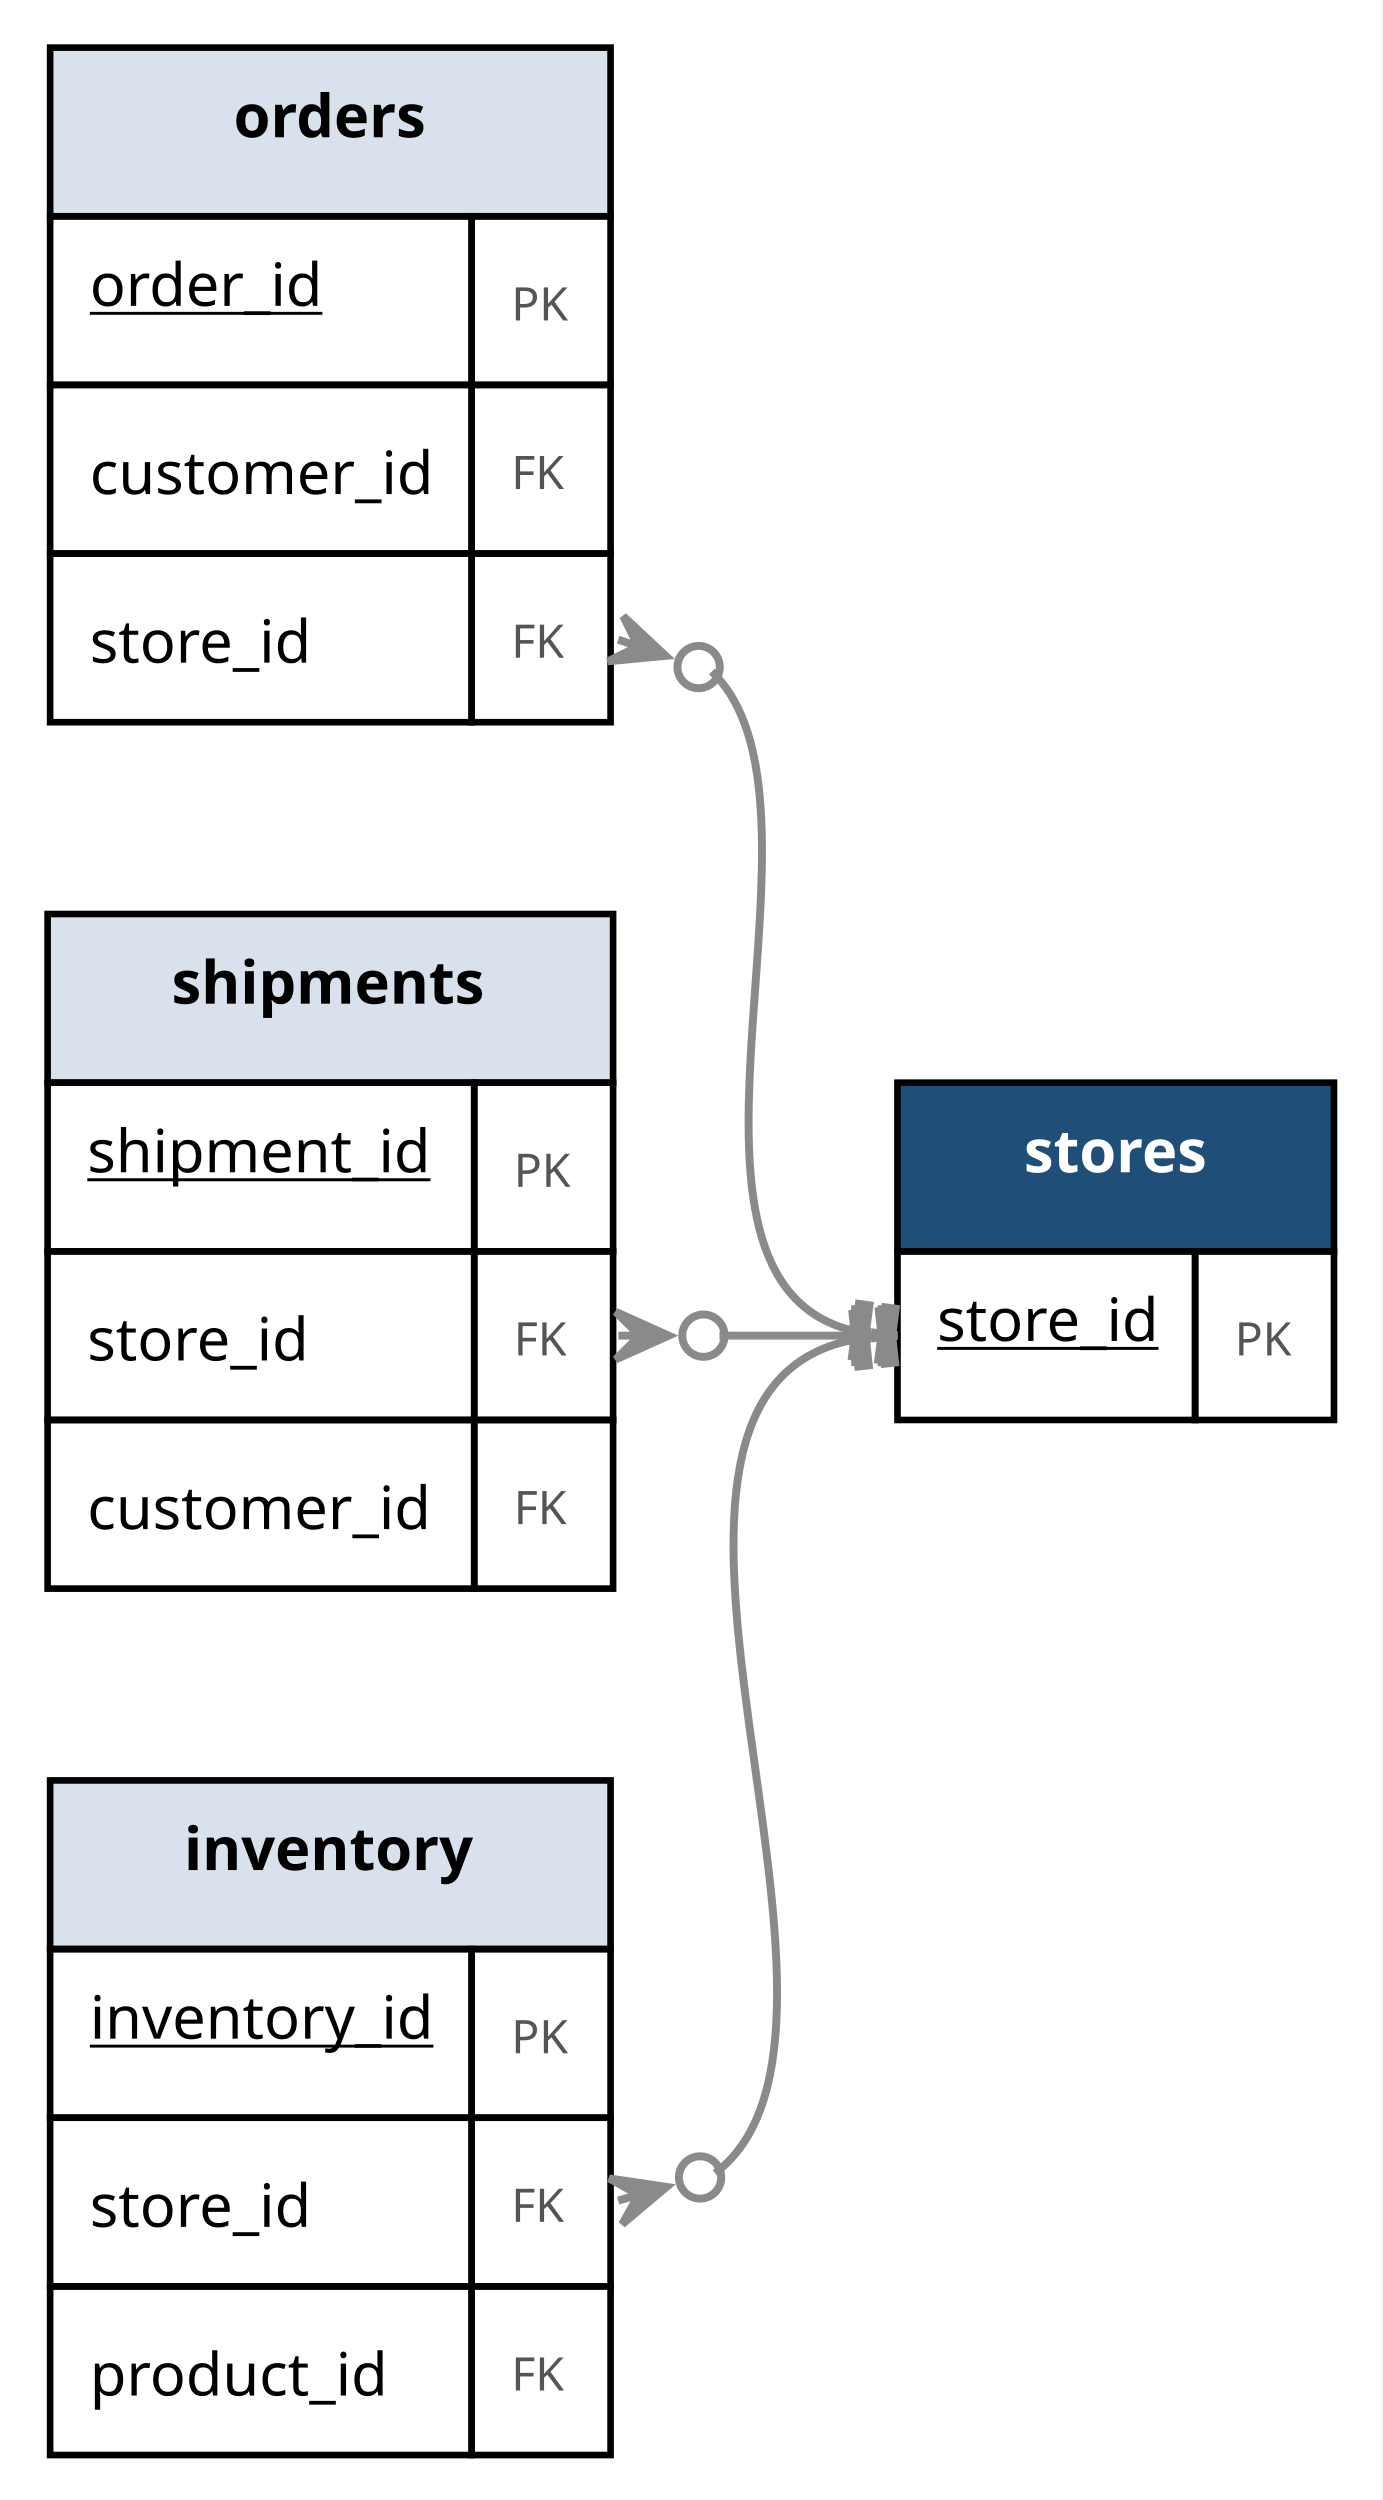
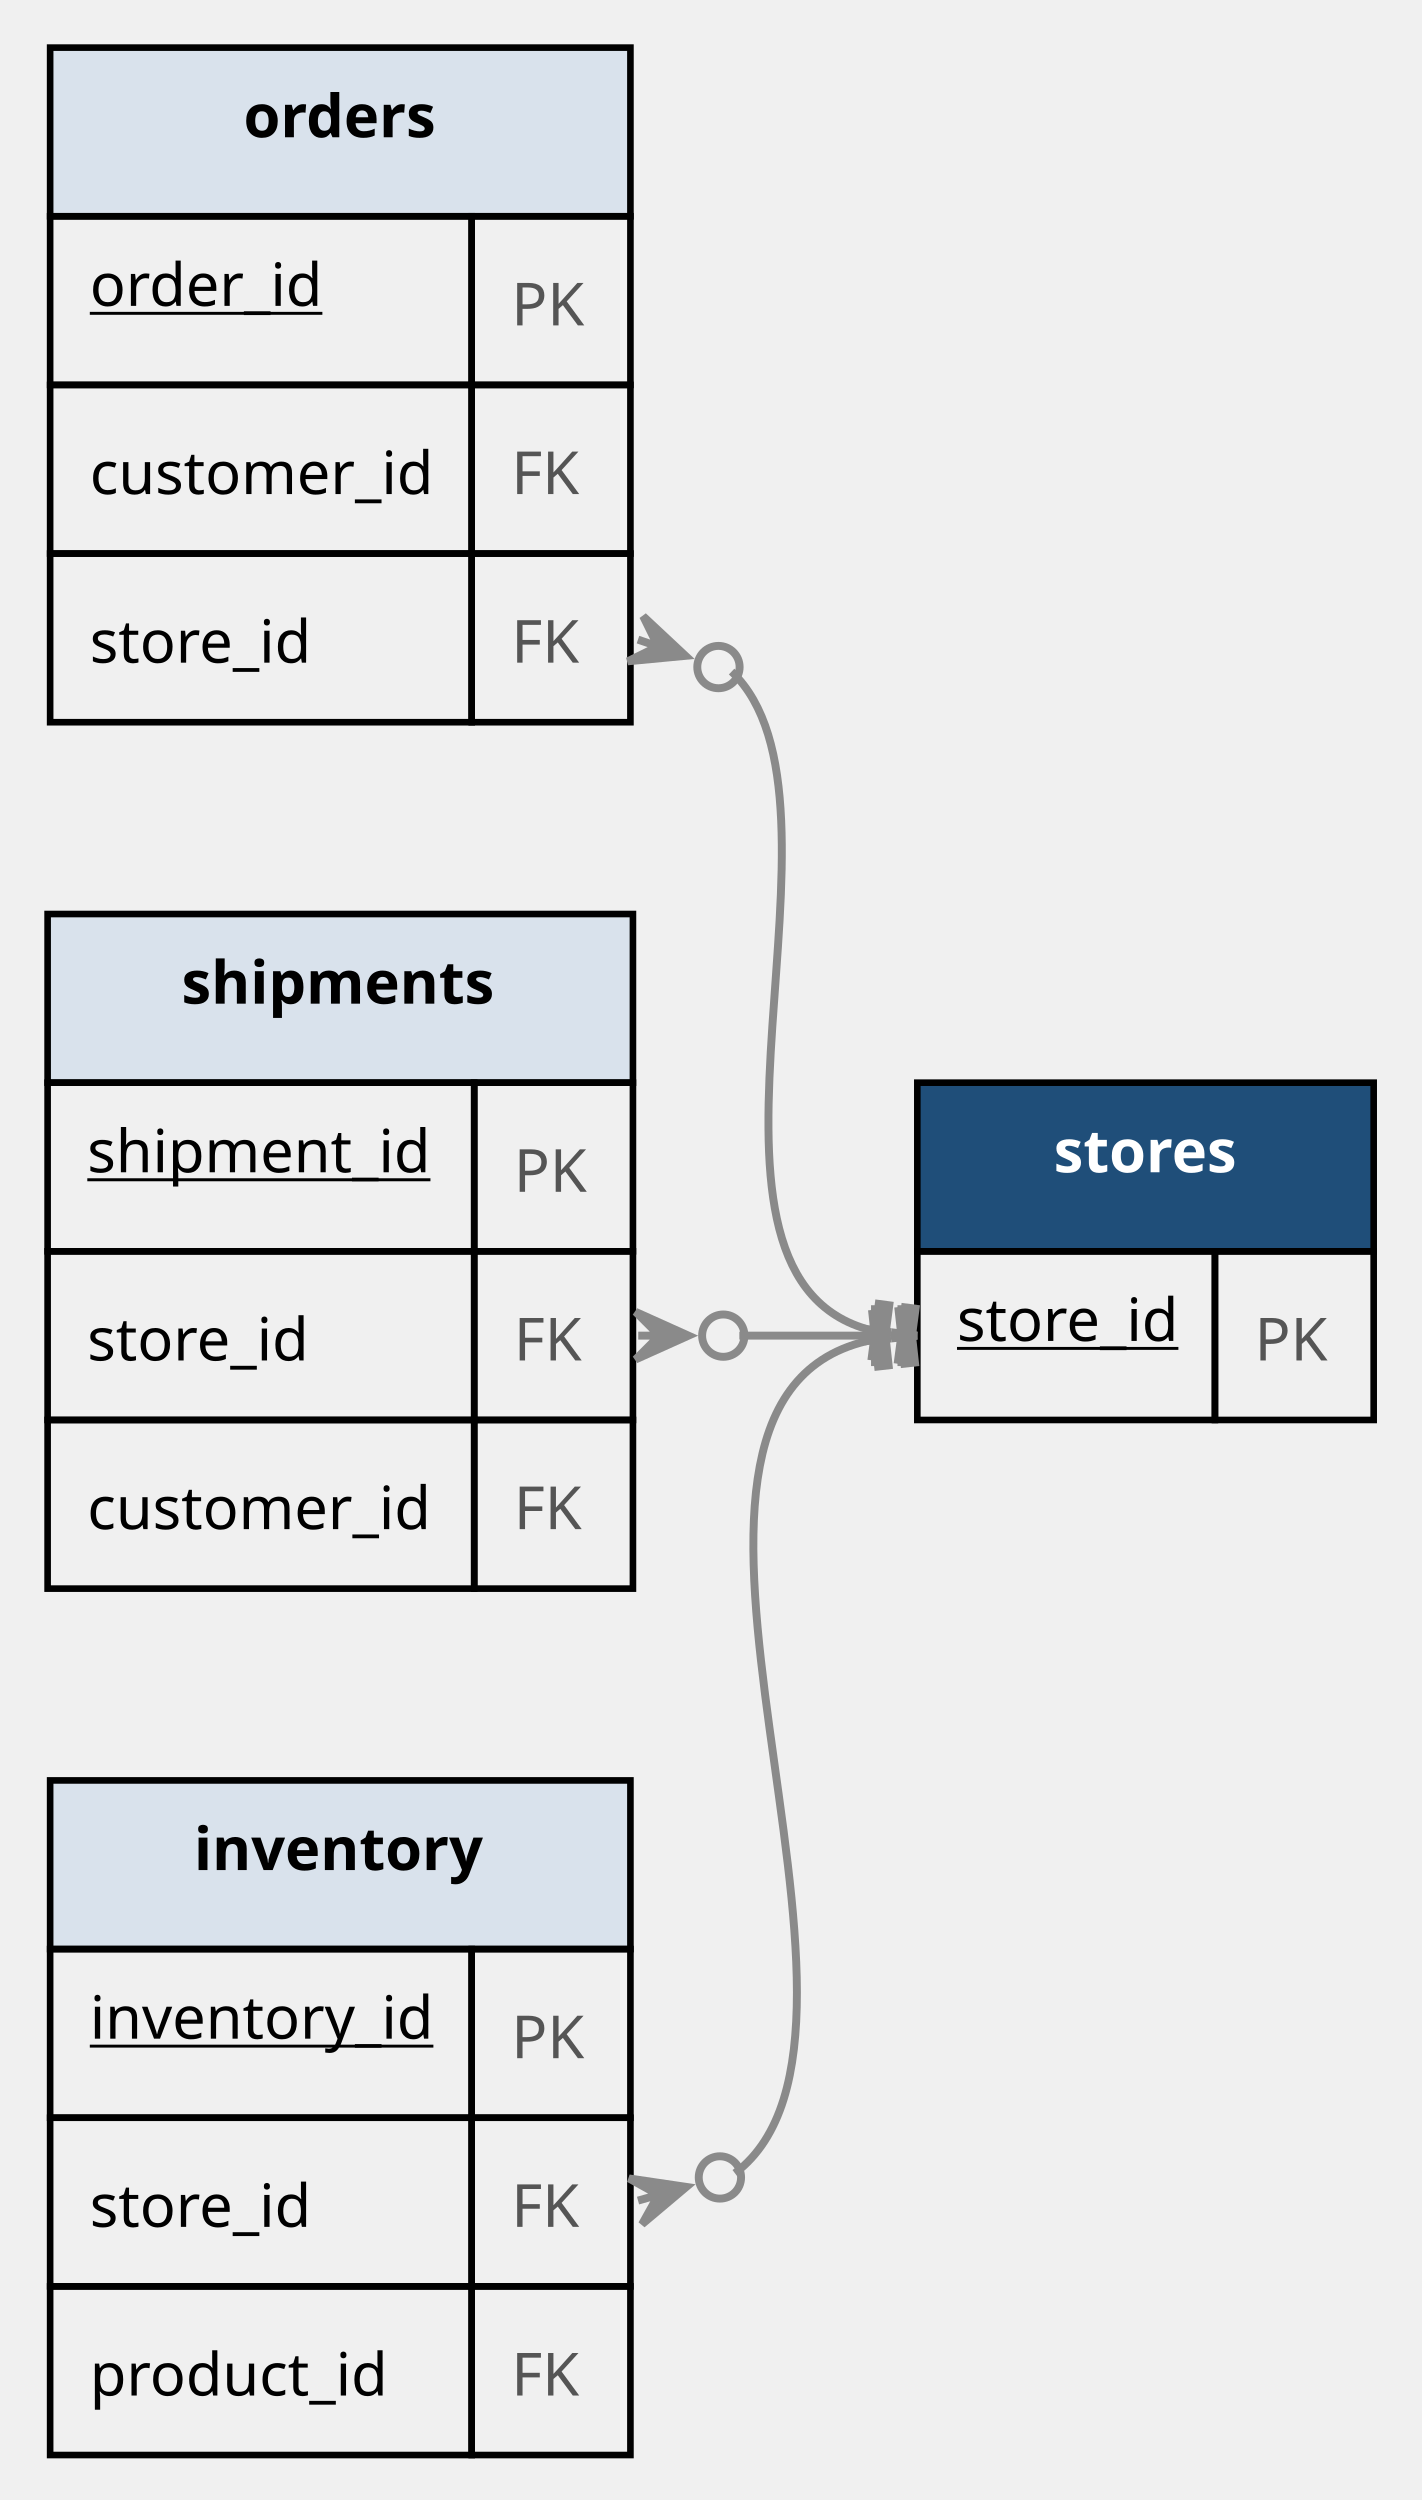
- <svg xmlns="http://www.w3.org/2000/svg" width="209pt" height="378pt" viewBox="0.00 0.00 209.00 378.00">
+ <svg xmlns="http://www.w3.org/2000/svg" width="215pt" height="378pt" viewBox="0.00 0.00 215.00 378.00">
  <g id="graph0" class="graph" transform="scale(1 1) rotate(0) translate(7.2 371.2)">
-     <polygon fill="white" stroke="none" points="-7.2,7.2 -7.2,-371.2 201.7,-371.2 201.7,7.2 -7.2,7.2" />
    <g id="node1" class="node">
-       <polygon fill="#1f4e79" stroke="none" points="128.5,-182 128.5,-207.5 194.5,-207.5 194.5,-182 128.5,-182" />
-       <polygon fill="none" stroke="#000000" points="128.5,-182 128.5,-207.5 194.5,-207.5 194.5,-182 128.5,-182" />
-       <text xml:space="preserve" text-anchor="start" x="147.62" y="-193.95" font-family="Noto Sans KR" font-weight="bold" font-size="9.00" fill="#ffffff">stores</text>
-       <polygon fill="none" stroke="#000000" points="128.5,-156.5 128.5,-182 173.5,-182 173.5,-156.5 128.5,-156.5" />
-       <text xml:space="preserve" text-anchor="start" x="134.5" y="-168.45" font-family="Noto Sans KR" text-decoration="underline" font-size="9.00">store_id</text>
-       <polygon fill="none" stroke="#000000" points="173.5,-156.5 173.5,-182 194.5,-182 194.5,-156.5 173.5,-156.5" />
-       <text xml:space="preserve" text-anchor="start" x="179.5" y="-166.25" font-family="Noto Sans KR" font-size="7.00" fill="#555555">PK</text>
+       <polygon fill="#1f4e79" stroke="none" points="131.5,-182 131.5,-207.5 200.5,-207.5 200.5,-182 131.5,-182" />
+       <polygon fill="none" stroke="#000000" points="131.5,-182 131.5,-207.5 200.5,-207.5 200.5,-182 131.5,-182" />
+       <text xml:space="preserve" text-anchor="start" x="152.12" y="-193.95" font-family="Noto Sans KR" font-weight="bold" font-size="9.00" fill="#ffffff">stores</text>
+       <polygon fill="none" stroke="#000000" points="131.5,-156.5 131.5,-182 176.5,-182 176.5,-156.5 131.5,-156.5" />
+       <text xml:space="preserve" text-anchor="start" x="137.5" y="-168.45" font-family="Noto Sans KR" text-decoration="underline" font-size="9.00">store_id</text>
+       <polygon fill="none" stroke="#000000" points="176.5,-156.5 176.5,-182 200.5,-182 200.5,-156.5 176.5,-156.5" />
+       <text xml:space="preserve" text-anchor="start" x="182.5" y="-165.5" font-family="Noto Sans KR" font-size="9.00" fill="#555555">PK</text>
    </g>
    <g id="node2" class="node">
-       <polygon fill="#d9e2ec" stroke="none" points="0.38,-338.5 0.38,-364 85.12,-364 85.12,-338.5 0.38,-338.5" />
-       <polygon fill="none" stroke="#000000" points="0.38,-338.5 0.38,-364 85.12,-364 85.12,-338.5 0.38,-338.5" />
-       <text xml:space="preserve" text-anchor="start" x="28.12" y="-350.45" font-family="Noto Sans KR" font-weight="bold" font-size="9.00" fill="#000000">orders</text>
+       <polygon fill="#d9e2ec" stroke="none" points="0.38,-338.5 0.38,-364 88.12,-364 88.12,-338.5 0.38,-338.5" />
+       <polygon fill="none" stroke="#000000" points="0.38,-338.5 0.38,-364 88.12,-364 88.12,-338.5 0.38,-338.5" />
+       <text xml:space="preserve" text-anchor="start" x="29.62" y="-350.45" font-family="Noto Sans KR" font-weight="bold" font-size="9.00" fill="#000000">orders</text>
      <polygon fill="none" stroke="#000000" points="0.38,-313 0.38,-338.5 64.12,-338.5 64.12,-313 0.38,-313" />
      <text xml:space="preserve" text-anchor="start" x="6.38" y="-324.95" font-family="Noto Sans KR" text-decoration="underline" font-size="9.00">order_id</text>
-       <polygon fill="none" stroke="#000000" points="64.12,-313 64.12,-338.5 85.12,-338.5 85.12,-313 64.12,-313" />
-       <text xml:space="preserve" text-anchor="start" x="70.12" y="-322.75" font-family="Noto Sans KR" font-size="7.00" fill="#555555">PK</text>
+       <polygon fill="none" stroke="#000000" points="64.12,-313 64.12,-338.5 88.12,-338.5 88.12,-313 64.12,-313" />
+       <text xml:space="preserve" text-anchor="start" x="70.12" y="-322" font-family="Noto Sans KR" font-size="9.00" fill="#555555">PK</text>
      <polygon fill="none" stroke="#000000" points="0.38,-287.5 0.38,-313 64.12,-313 64.12,-287.5 0.38,-287.5" />
      <text xml:space="preserve" text-anchor="start" x="6.38" y="-296.5" font-family="Noto Sans KR" font-size="9.00">customer_id</text>
-       <polygon fill="none" stroke="#000000" points="64.12,-287.5 64.12,-313 85.12,-313 85.12,-287.5 64.12,-287.5" />
-       <text xml:space="preserve" text-anchor="start" x="70.12" y="-297.25" font-family="Noto Sans KR" font-size="7.00" fill="#555555">FK</text>
+       <polygon fill="none" stroke="#000000" points="64.12,-287.5 64.12,-313 88.12,-313 88.12,-287.5 64.12,-287.5" />
+       <text xml:space="preserve" text-anchor="start" x="70.12" y="-296.5" font-family="Noto Sans KR" font-size="9.00" fill="#555555">FK</text>
      <polygon fill="none" stroke="#000000" points="0.38,-262 0.38,-287.5 64.12,-287.5 64.12,-262 0.38,-262" />
      <text xml:space="preserve" text-anchor="start" x="6.38" y="-271" font-family="Noto Sans KR" font-size="9.00">store_id</text>
-       <polygon fill="none" stroke="#000000" points="64.12,-262 64.12,-287.5 85.12,-287.5 85.12,-262 64.12,-262" />
-       <text xml:space="preserve" text-anchor="start" x="70.12" y="-271.75" font-family="Noto Sans KR" font-size="7.00" fill="#555555">FK</text>
+       <polygon fill="none" stroke="#000000" points="64.12,-262 64.12,-287.5 88.12,-287.5 88.12,-262 64.12,-262" />
+       <text xml:space="preserve" text-anchor="start" x="70.12" y="-271" font-family="Noto Sans KR" font-size="9.00" fill="#555555">FK</text>
    </g>
    <g id="edge1" class="edge">
-       <path fill="none" stroke="#8a8a8a" stroke-width="1.2" d="M100.42,-269.66C121.11,-249.99 89.37,-179.53 120.79,-170.26" />
-       <polygon fill="#8a8a8a" stroke="#8a8a8a" stroke-width="1.2" points="93.45,-272.04 84.72,-271.21 89.29,-273.46 86.26,-274.49 86.26,-274.49 86.26,-274.49 89.29,-273.46 87.04,-278.03 93.45,-272.04" />
-       <ellipse fill="none" stroke="#8a8a8a" stroke-width="1.2" cx="98.43" cy="-270.34" rx="3.2" ry="3.2" />
-       <polygon fill="#8a8a8a" stroke="#8a8a8a" stroke-width="1.2" points="127.19,-165.39 128.23,-173.32 126.64,-173.53 125.6,-165.6 127.19,-165.39" />
-       <polyline fill="none" stroke="#8a8a8a" stroke-width="1.2" points="128.5,-169.25 124.53,-169.77" />
-       <polygon fill="#8a8a8a" stroke="#8a8a8a" stroke-width="1.2" points="123.22,-165.91 124.26,-173.84 122.67,-174.05 121.63,-166.12 123.22,-165.91" />
-       <polyline fill="none" stroke="#8a8a8a" stroke-width="1.2" points="124.53,-169.77 120.57,-170.29" />
+       <path fill="none" stroke="#8a8a8a" stroke-width="1.2" d="M103.42,-269.66C124.11,-249.99 92.37,-179.53 123.79,-170.26" />
+       <polygon fill="#8a8a8a" stroke="#8a8a8a" stroke-width="1.2" points="96.45,-272.04 87.72,-271.21 92.29,-273.46 89.26,-274.49 89.26,-274.49 89.26,-274.49 92.29,-273.46 90.04,-278.03 96.45,-272.04" />
+       <ellipse fill="none" stroke="#8a8a8a" stroke-width="1.2" cx="101.43" cy="-270.34" rx="3.2" ry="3.2" />
+       <polygon fill="#8a8a8a" stroke="#8a8a8a" stroke-width="1.2" points="130.19,-165.39 131.23,-173.32 129.64,-173.53 128.6,-165.6 130.19,-165.39" />
+       <polyline fill="none" stroke="#8a8a8a" stroke-width="1.2" points="131.5,-169.25 127.53,-169.77" />
+       <polygon fill="#8a8a8a" stroke="#8a8a8a" stroke-width="1.2" points="126.22,-165.91 127.26,-173.84 125.67,-174.05 124.63,-166.12 126.22,-165.91" />
+       <polyline fill="none" stroke="#8a8a8a" stroke-width="1.2" points="127.53,-169.77 123.57,-170.29" />
    </g>
    <g id="node3" class="node">
-       <polygon fill="#d9e2ec" stroke="none" points="0,-207.5 0,-233 85.5,-233 85.5,-207.5 0,-207.5" />
-       <polygon fill="none" stroke="#000000" points="0,-207.5 0,-233 85.5,-233 85.5,-207.5 0,-207.5" />
-       <text xml:space="preserve" text-anchor="start" x="18.75" y="-219.45" font-family="Noto Sans KR" font-weight="bold" font-size="9.00" fill="#000000">shipments</text>
+       <polygon fill="#d9e2ec" stroke="none" points="0,-207.5 0,-233 88.5,-233 88.5,-207.5 0,-207.5" />
+       <polygon fill="none" stroke="#000000" points="0,-207.5 0,-233 88.5,-233 88.5,-207.5 0,-207.5" />
+       <text xml:space="preserve" text-anchor="start" x="20.25" y="-219.45" font-family="Noto Sans KR" font-weight="bold" font-size="9.00" fill="#000000">shipments</text>
      <polygon fill="none" stroke="#000000" points="0,-182 0,-207.5 64.5,-207.5 64.5,-182 0,-182" />
      <text xml:space="preserve" text-anchor="start" x="6" y="-193.95" font-family="Noto Sans KR" text-decoration="underline" font-size="9.00">shipment_id</text>
-       <polygon fill="none" stroke="#000000" points="64.5,-182 64.5,-207.5 85.5,-207.5 85.5,-182 64.5,-182" />
-       <text xml:space="preserve" text-anchor="start" x="70.5" y="-191.75" font-family="Noto Sans KR" font-size="7.00" fill="#555555">PK</text>
+       <polygon fill="none" stroke="#000000" points="64.5,-182 64.5,-207.5 88.5,-207.5 88.5,-182 64.5,-182" />
+       <text xml:space="preserve" text-anchor="start" x="70.5" y="-191" font-family="Noto Sans KR" font-size="9.00" fill="#555555">PK</text>
      <polygon fill="none" stroke="#000000" points="0,-156.5 0,-182 64.5,-182 64.5,-156.5 0,-156.5" />
      <text xml:space="preserve" text-anchor="start" x="6" y="-165.5" font-family="Noto Sans KR" font-size="9.00">store_id</text>
-       <polygon fill="none" stroke="#000000" points="64.5,-156.5 64.5,-182 85.5,-182 85.5,-156.5 64.5,-156.5" />
-       <text xml:space="preserve" text-anchor="start" x="70.5" y="-166.25" font-family="Noto Sans KR" font-size="7.00" fill="#555555">FK</text>
+       <polygon fill="none" stroke="#000000" points="64.5,-156.5 64.5,-182 88.5,-182 88.5,-156.5 64.5,-156.5" />
+       <text xml:space="preserve" text-anchor="start" x="70.5" y="-165.5" font-family="Noto Sans KR" font-size="9.00" fill="#555555">FK</text>
      <polygon fill="none" stroke="#000000" points="0,-131 0,-156.5 64.5,-156.5 64.5,-131 0,-131" />
      <text xml:space="preserve" text-anchor="start" x="6" y="-140" font-family="Noto Sans KR" font-size="9.00">customer_id</text>
-       <polygon fill="none" stroke="#000000" points="64.5,-131 64.5,-156.5 85.5,-156.5 85.5,-131 64.5,-131" />
-       <text xml:space="preserve" text-anchor="start" x="70.5" y="-140.75" font-family="Noto Sans KR" font-size="7.00" fill="#555555">FK</text>
+       <polygon fill="none" stroke="#000000" points="64.5,-131 64.5,-156.5 88.5,-156.5 88.5,-131 64.5,-131" />
+       <text xml:space="preserve" text-anchor="start" x="70.5" y="-140" font-family="Noto Sans KR" font-size="9.00" fill="#555555">FK</text>
    </g>
    <g id="edge2" class="edge">
-       <path fill="none" stroke="#8a8a8a" stroke-width="1.2" d="M101.59,-169.25C107.83,-169.25 113.03,-169.25 120.68,-169.25" />
-       <polygon fill="#8a8a8a" stroke="#8a8a8a" stroke-width="1.2" points="93.9,-169.25 85.9,-165.65 89.5,-169.25 86.3,-169.25 86.3,-169.25 86.3,-169.25 89.5,-169.25 85.9,-172.85 93.9,-169.25" />
-       <ellipse fill="none" stroke="#8a8a8a" stroke-width="1.2" cx="99.16" cy="-169.25" rx="3.2" ry="3.2" />
-       <polygon fill="#8a8a8a" stroke="#8a8a8a" stroke-width="1.2" points="127.7,-165.25 127.7,-173.25 126.1,-173.25 126.1,-165.25 127.7,-165.25" />
-       <polyline fill="none" stroke="#8a8a8a" stroke-width="1.2" points="128.5,-169.25 124.5,-169.25" />
-       <polygon fill="#8a8a8a" stroke="#8a8a8a" stroke-width="1.2" points="123.7,-165.25 123.7,-173.25 122.1,-173.25 122.1,-165.25 123.7,-165.25" />
-       <polyline fill="none" stroke="#8a8a8a" stroke-width="1.2" points="124.5,-169.25 120.5,-169.25" />
+       <path fill="none" stroke="#8a8a8a" stroke-width="1.2" d="M104.59,-169.25C110.83,-169.25 116.03,-169.25 123.68,-169.25" />
+       <polygon fill="#8a8a8a" stroke="#8a8a8a" stroke-width="1.2" points="96.9,-169.25 88.9,-165.65 92.5,-169.25 89.3,-169.25 89.3,-169.25 89.3,-169.25 92.5,-169.25 88.9,-172.85 96.9,-169.25" />
+       <ellipse fill="none" stroke="#8a8a8a" stroke-width="1.2" cx="102.16" cy="-169.25" rx="3.2" ry="3.2" />
+       <polygon fill="#8a8a8a" stroke="#8a8a8a" stroke-width="1.2" points="130.7,-165.25 130.7,-173.25 129.1,-173.25 129.1,-165.25 130.7,-165.25" />
+       <polyline fill="none" stroke="#8a8a8a" stroke-width="1.2" points="131.5,-169.25 127.5,-169.25" />
+       <polygon fill="#8a8a8a" stroke="#8a8a8a" stroke-width="1.2" points="126.7,-165.25 126.7,-173.25 125.1,-173.25 125.1,-165.25 126.7,-165.25" />
+       <polyline fill="none" stroke="#8a8a8a" stroke-width="1.2" points="127.5,-169.25 123.5,-169.25" />
    </g>
    <g id="node4" class="node">
-       <polygon fill="#d9e2ec" stroke="none" points="0.38,-76.5 0.38,-102 85.12,-102 85.12,-76.5 0.38,-76.5" />
-       <polygon fill="none" stroke="#000000" points="0.38,-76.5 0.38,-102 85.12,-102 85.12,-76.5 0.38,-76.5" />
-       <text xml:space="preserve" text-anchor="start" x="20.62" y="-88.45" font-family="Noto Sans KR" font-weight="bold" font-size="9.00" fill="#000000">inventory</text>
+       <polygon fill="#d9e2ec" stroke="none" points="0.38,-76.5 0.38,-102 88.12,-102 88.12,-76.5 0.38,-76.5" />
+       <polygon fill="none" stroke="#000000" points="0.38,-76.5 0.38,-102 88.12,-102 88.12,-76.5 0.38,-76.5" />
+       <text xml:space="preserve" text-anchor="start" x="22.12" y="-88.45" font-family="Noto Sans KR" font-weight="bold" font-size="9.00" fill="#000000">inventory</text>
      <polygon fill="none" stroke="#000000" points="0.38,-51 0.38,-76.5 64.12,-76.5 64.12,-51 0.38,-51" />
      <text xml:space="preserve" text-anchor="start" x="6.38" y="-62.95" font-family="Noto Sans KR" text-decoration="underline" font-size="9.00">inventory_id</text>
-       <polygon fill="none" stroke="#000000" points="64.12,-51 64.12,-76.5 85.12,-76.5 85.12,-51 64.12,-51" />
-       <text xml:space="preserve" text-anchor="start" x="70.12" y="-60.75" font-family="Noto Sans KR" font-size="7.00" fill="#555555">PK</text>
+       <polygon fill="none" stroke="#000000" points="64.12,-51 64.12,-76.5 88.12,-76.5 88.12,-51 64.12,-51" />
+       <text xml:space="preserve" text-anchor="start" x="70.12" y="-60" font-family="Noto Sans KR" font-size="9.00" fill="#555555">PK</text>
      <polygon fill="none" stroke="#000000" points="0.38,-25.5 0.38,-51 64.12,-51 64.12,-25.5 0.38,-25.5" />
      <text xml:space="preserve" text-anchor="start" x="6.38" y="-34.5" font-family="Noto Sans KR" font-size="9.00">store_id</text>
-       <polygon fill="none" stroke="#000000" points="64.12,-25.5 64.12,-51 85.12,-51 85.12,-25.5 64.12,-25.5" />
-       <text xml:space="preserve" text-anchor="start" x="70.12" y="-35.25" font-family="Noto Sans KR" font-size="7.00" fill="#555555">FK</text>
+       <polygon fill="none" stroke="#000000" points="64.12,-25.5 64.12,-51 88.12,-51 88.12,-25.5 64.12,-25.5" />
+       <text xml:space="preserve" text-anchor="start" x="70.12" y="-34.5" font-family="Noto Sans KR" font-size="9.00" fill="#555555">FK</text>
      <polygon fill="none" stroke="#000000" points="0.38,0 0.38,-25.5 64.12,-25.5 64.12,0 0.38,0" />
      <text xml:space="preserve" text-anchor="start" x="6.38" y="-9" font-family="Noto Sans KR" font-size="9.00">product_id</text>
-       <polygon fill="none" stroke="#000000" points="64.12,0 64.12,-25.5 85.12,-25.5 85.12,0 64.12,0" />
-       <text xml:space="preserve" text-anchor="start" x="70.12" y="-9.75" font-family="Noto Sans KR" font-size="7.00" fill="#555555">FK</text>
+       <polygon fill="none" stroke="#000000" points="64.12,0 64.12,-25.5 88.12,-25.5 88.12,0 64.12,0" />
+       <text xml:space="preserve" text-anchor="start" x="70.12" y="-9" font-family="Noto Sans KR" font-size="9.00" fill="#555555">FK</text>
    </g>
    <g id="edge3" class="edge">
-       <path fill="none" stroke="#8a8a8a" stroke-width="1.2" d="M100.92,-42.61C129.47,-64.14 79.71,-158.52 120.77,-168.41" />
-       <polygon fill="#8a8a8a" stroke="#8a8a8a" stroke-width="1.2" points="93.58,-40.54 86.87,-34.89 89.35,-39.34 86.27,-38.47 86.27,-38.47 86.27,-38.47 89.35,-39.34 84.91,-41.82 93.58,-40.54" />
-       <ellipse fill="none" stroke="#8a8a8a" stroke-width="1.2" cx="98.65" cy="-41.97" rx="3.2" ry="3.2" />
-       <polygon fill="#8a8a8a" stroke="#8a8a8a" stroke-width="1.2" points="128.14,-165.19 127.27,-173.14 125.68,-172.97 126.55,-165.01 128.14,-165.19" />
-       <polyline fill="none" stroke="#8a8a8a" stroke-width="1.2" points="128.5,-169.25 124.52,-168.82" />
-       <polygon fill="#8a8a8a" stroke="#8a8a8a" stroke-width="1.2" points="124.16,-164.76 123.3,-172.71 121.71,-172.54 122.57,-164.58 124.16,-164.76" />
-       <polyline fill="none" stroke="#8a8a8a" stroke-width="1.2" points="124.52,-168.82 120.55,-168.39" />
+       <path fill="none" stroke="#8a8a8a" stroke-width="1.2" d="M103.92,-42.61C132.47,-64.14 82.71,-158.52 123.77,-168.41" />
+       <polygon fill="#8a8a8a" stroke="#8a8a8a" stroke-width="1.2" points="96.58,-40.54 89.87,-34.89 92.35,-39.34 89.27,-38.47 89.27,-38.47 89.27,-38.47 92.35,-39.34 87.91,-41.82 96.58,-40.54" />
+       <ellipse fill="none" stroke="#8a8a8a" stroke-width="1.2" cx="101.65" cy="-41.97" rx="3.2" ry="3.2" />
+       <polygon fill="#8a8a8a" stroke="#8a8a8a" stroke-width="1.2" points="131.14,-165.19 130.27,-173.14 128.68,-172.97 129.55,-165.01 131.14,-165.19" />
+       <polyline fill="none" stroke="#8a8a8a" stroke-width="1.2" points="131.5,-169.25 127.52,-168.82" />
+       <polygon fill="#8a8a8a" stroke="#8a8a8a" stroke-width="1.2" points="127.16,-164.76 126.3,-172.71 124.71,-172.54 125.57,-164.58 127.16,-164.76" />
+       <polyline fill="none" stroke="#8a8a8a" stroke-width="1.2" points="127.52,-168.82 123.55,-168.39" />
    </g>
  </g>
</svg>
